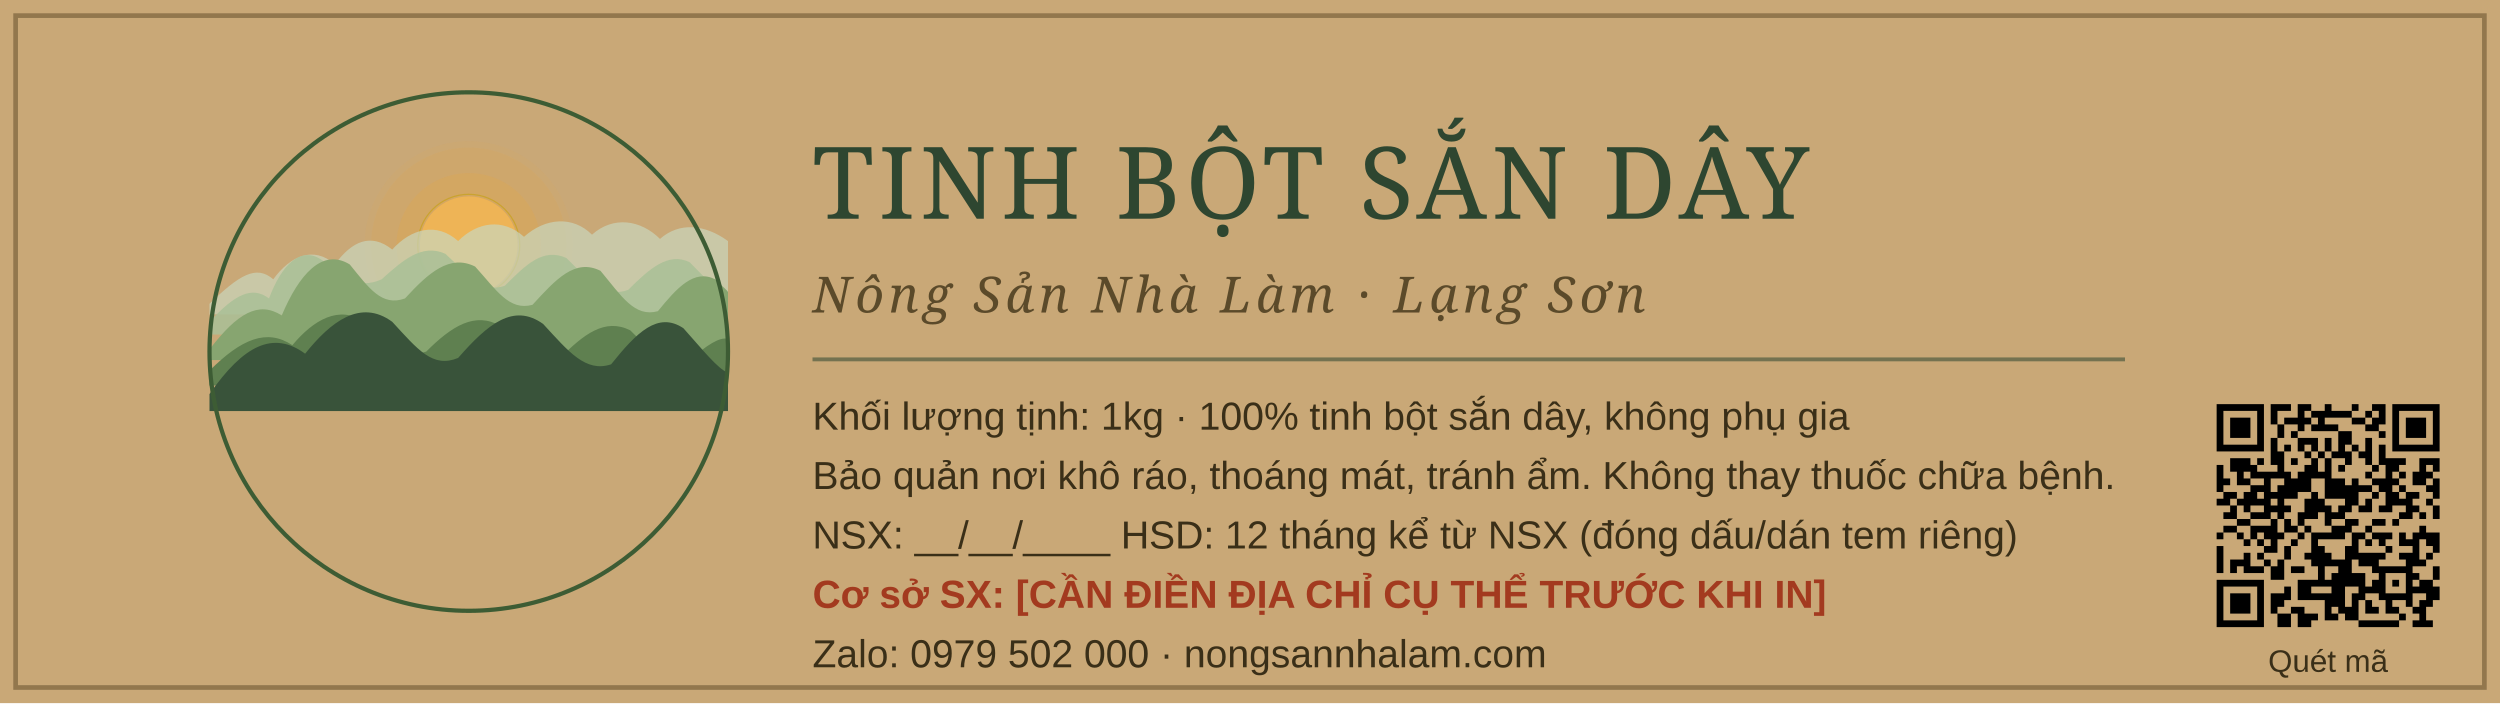
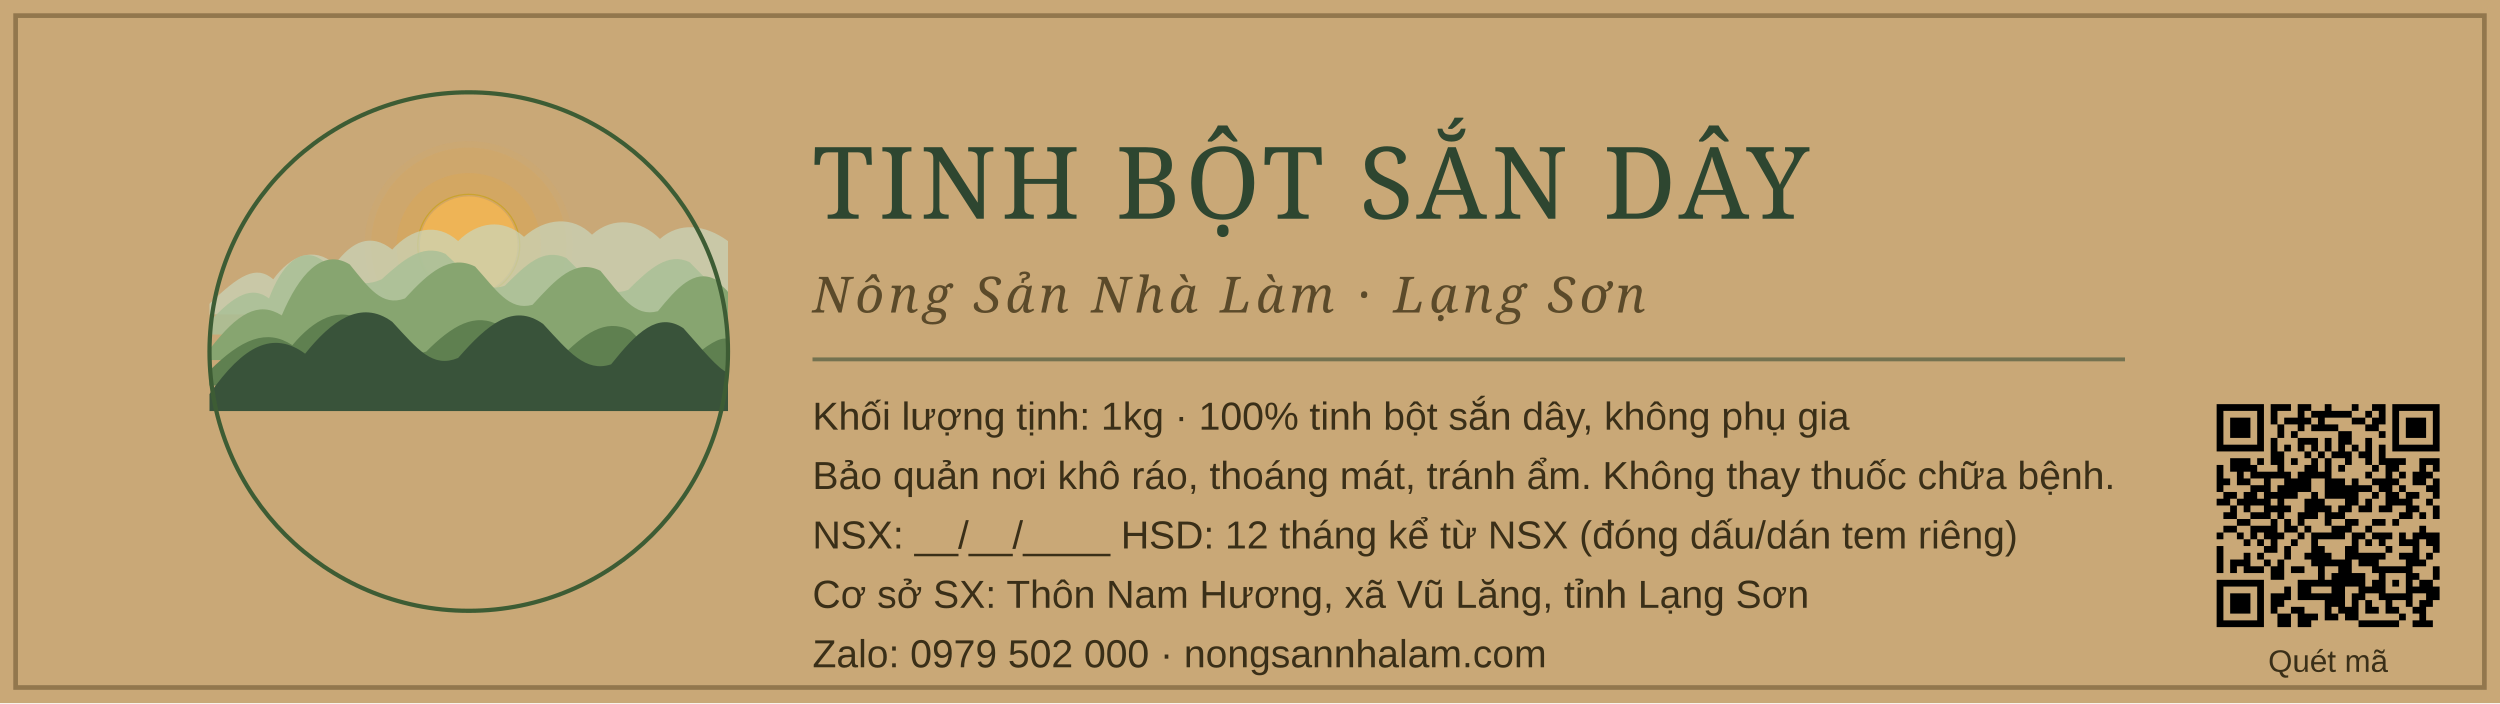
<svg xmlns="http://www.w3.org/2000/svg" width="160mm" height="45mm" viewBox="0 0 160 45">
  <rect x="0" y="0" width="160" height="45" fill="#c9a877" />
  <rect x="1" y="1" width="158" height="43" fill="none" stroke="#3e2e10" stroke-width="0.3" opacity="0.4" />
  <g transform="translate(13,5.5) scale(0.068)">
    <circle cx="250" cy="150" r="98" fill="#e8a33c" opacity="0.08" />
    <circle cx="250" cy="150" r="92" fill="#e8a33c" opacity="0.12" />
    <circle cx="250" cy="150" r="68" fill="#e8a33c" opacity="0.2" />
    <circle cx="250" cy="150" r="46" fill="#eaa63f" />
    <circle cx="250" cy="150" r="46" fill="#f5c877" opacity="0.4" />
    <circle cx="250" cy="150" r="48" fill="none" stroke="#c9a227" stroke-width="1.2" opacity="0.85" />
    <path d="M6,205 C34,178 50,168 66,182 C82,160 104,150 124,168 C140,146 158,138 178,154 C196,134 220,128 240,146 C258,128 282,124 302,142 C322,124 348,122 366,140 C386,122 412,126 430,144 C448,128 472,130 494,146 L494,215 L6,215 Z" fill="#c9d6bc" opacity="0.7" />
    <path d="M6,222 C30,196 46,188 62,200 C74,168 92,150 112,164 C130,180 146,192 168,182 C188,164 206,148 228,158 C248,176 262,196 284,188 C304,168 320,152 342,162 C362,182 378,200 400,192 C420,172 438,156 458,166 C474,182 486,196 494,198 L494,234 L6,234 Z" fill="#a9c096" opacity="0.85" />
    <path d="M6,248 C32,214 52,202 74,216 C90,178 112,152 138,168 C156,190 168,208 190,200 C212,176 232,158 256,170 C276,192 288,212 310,206 C332,182 350,162 374,174 C394,198 406,218 428,212 C446,190 462,172 482,182 C490,190 493,192 494,194 L494,258 L6,258 Z" fill="#87a570" />
    <path d="M6,268 C36,238 60,228 84,244 C104,220 128,206 152,222 C174,244 188,258 210,250 C234,226 256,212 280,226 C300,246 314,262 336,256 C358,234 378,218 402,230 C422,250 436,264 458,258 C474,244 486,236 494,238 L494,282 L6,282 Z" fill="#5f8050" />
    <path d="M6,290 C38,244 66,230 96,252 C120,222 148,200 178,222 C202,248 216,266 240,256 C268,224 292,204 320,224 C344,250 360,270 384,262 C408,232 428,212 452,228 C470,248 484,266 494,270 L494,306 L6,306 Z" fill="#39533a" />
    <circle cx="250" cy="250" r="244" fill="none" stroke="#3d5c34" stroke-width="4" />
  </g>
  <text x="52" y="14" font-family="Cambria, Georgia, serif" font-weight="500" font-size="6.4" letter-spacing="0.3" fill="#2e4630">TINH BỘT SẮN DÂY</text>
  <text x="52" y="20" font-family="Georgia, serif" font-style="italic" font-size="3.2" letter-spacing="0.3" fill="#5b4a2a">Nông Sản Nhà Làm · Lạng Sơn</text>
  <line x1="52" y1="23" x2="136" y2="23" stroke="#2e4630" stroke-width="0.25" opacity="0.55" />
  <text x="52" y="27.5" font-family="Arial, sans-serif" font-size="2.5" fill="#3a2f18">Khối lượng tịnh: 1kg · 100% tinh bột sắn dây, không phụ gia</text>
  <text x="52" y="31.3" font-family="Arial, sans-serif" font-size="2.5" fill="#3a2f18">Bảo quản nơi khô ráo, thoáng mát, tránh ẩm. Không thay thuốc chữa bệnh.</text>
  <text x="52" y="35.1" font-family="Arial, sans-serif" font-size="2.5" fill="#3a2f18">NSX: __/__/____   HSD: 12 tháng kể từ NSX (đóng dấu/dán tem riêng)</text>
-   <text x="52" y="38.9" font-family="Arial, sans-serif" font-weight="700" font-size="2.5" fill="#a33a1f">Cơ sở SX: [CẦN ĐIỀN ĐỊA CHỈ CỤ THỂ TRƯỚC KHI IN]</text>
+   <text x="52" y="38.9" font-family="Arial, sans-serif" font-size="2.5" fill="#3a2f18">Cơ sở SX: Thôn Nam Hương, xã Vũ Lăng, tỉnh Lạng Sơn</text>
  <text x="52" y="42.7" font-family="Arial, sans-serif" font-size="2.5" fill="#3a2f18">Zalo: 0979 502 000  ·  nongsannhalam.com</text>
  <svg x="141" y="25" width="16" height="16" viewBox="0 0 37 37">
    <path d="M2,2H3V3H2zM3,2H4V3H3zM4,2H5V3H4zM5,2H6V3H5zM6,2H7V3H6zM7,2H8V3H7zM8,2H9V3H8zM10,2H11V3H10zM11,2H12V3H11zM12,2H13V3H12zM14,2H15V3H14zM15,2H16V3H15zM18,2H19V3H18zM22,2H23V3H22zM25,2H26V3H25zM26,2H27V3H26zM28,2H29V3H28zM29,2H30V3H29zM30,2H31V3H30zM31,2H32V3H31zM32,2H33V3H32zM33,2H34V3H33zM34,2H35V3H34zM2,3H3V4H2zM8,3H9V4H8zM10,3H11V4H10zM14,3H15V4H14zM16,3H17V4H16zM17,3H18V4H17zM18,3H19V4H18zM19,3H20V4H19zM20,3H21V4H20zM21,3H22V4H21zM24,3H25V4H24zM26,3H27V4H26zM28,3H29V4H28zM34,3H35V4H34zM2,4H3V5H2zM4,4H5V5H4zM5,4H6V5H5zM6,4H7V5H6zM8,4H9V5H8zM10,4H11V5H10zM12,4H13V5H12zM13,4H14V5H13zM14,4H15V5H14zM15,4H16V5H15zM17,4H18V5H17zM22,4H23V5H22zM23,4H24V5H23zM25,4H26V5H25zM26,4H27V5H26zM28,4H29V5H28zM30,4H31V5H30zM31,4H32V5H31zM32,4H33V5H32zM34,4H35V5H34zM2,5H3V6H2zM4,5H5V6H4zM5,5H6V6H5zM6,5H7V6H6zM8,5H9V6H8zM11,5H12V6H11zM14,5H15V6H14zM16,5H17V6H16zM17,5H18V6H17zM18,5H19V6H18zM19,5H20V6H19zM24,5H25V6H24zM25,5H26V6H25zM28,5H29V6H28zM30,5H31V6H30zM31,5H32V6H31zM32,5H33V6H32zM34,5H35V6H34zM2,6H3V7H2zM4,6H5V7H4zM5,6H6V7H5zM6,6H7V7H6zM8,6H9V7H8zM11,6H12V7H11zM13,6H14V7H13zM20,6H21V7H20zM21,6H22V7H21zM26,6H27V7H26zM28,6H29V7H28zM30,6H31V7H30zM31,6H32V7H31zM32,6H33V7H32zM34,6H35V7H34zM2,7H3V8H2zM8,7H9V8H8zM10,7H11V8H10zM14,7H15V8H14zM15,7H16V8H15zM16,7H17V8H16zM18,7H19V8H18zM20,7H21V8H20zM21,7H22V8H21zM24,7H25V8H24zM28,7H29V8H28zM34,7H35V8H34zM2,8H3V9H2zM3,8H4V9H3zM4,8H5V9H4zM5,8H6V9H5zM6,8H7V9H6zM7,8H8V9H7zM8,8H9V9H8zM10,8H11V9H10zM12,8H13V9H12zM14,8H15V9H14zM16,8H17V9H16zM18,8H19V9H18zM20,8H21V9H20zM22,8H23V9H22zM24,8H25V9H24zM26,8H27V9H26zM28,8H29V9H28zM29,8H30V9H29zM30,8H31V9H30zM31,8H32V9H31zM32,8H33V9H32zM33,8H34V9H33zM34,8H35V9H34zM10,9H11V10H10zM11,9H12V10H11zM15,9H16V10H15zM17,9H18V10H17zM19,9H20V10H19zM20,9H21V10H20zM21,9H22V10H21zM23,9H24V10H23zM24,9H25V10H24zM26,9H27V10H26zM4,10H5V11H4zM5,10H6V11H5zM6,10H7V11H6zM8,10H9V11H8zM10,10H11V11H10zM11,10H12V11H11zM13,10H14V11H13zM16,10H17V11H16zM18,10H19V11H18zM21,10H22V11H21zM24,10H25V11H24zM26,10H27V11H26zM27,10H28V11H27zM28,10H29V11H28zM29,10H30V11H29zM32,10H33V11H32zM33,10H34V11H33zM34,10H35V11H34zM2,11H3V12H2zM4,11H5V12H4zM5,11H6V12H5zM6,11H7V12H6zM7,11H8V12H7zM11,11H12V12H11zM15,11H16V12H15zM16,11H17V12H16zM18,11H19V12H18zM20,11H21V12H20zM25,11H26V12H25zM27,11H28V12H27zM28,11H29V12H28zM32,11H33V12H32zM34,11H35V12H34zM2,12H3V13H2zM5,12H6V13H5zM7,12H8V13H7zM8,12H9V13H8zM9,12H10V13H9zM10,12H11V13H10zM11,12H12V13H11zM12,12H13V13H12zM14,12H15V13H14zM15,12H16V13H15zM16,12H17V13H16zM17,12H18V13H17zM18,12H19V13H18zM24,12H25V13H24zM27,12H28V13H27zM29,12H30V13H29zM31,12H32V13H31zM32,12H33V13H32zM33,12H34V13H33zM2,13H3V14H2zM3,13H4V14H3zM5,13H6V14H5zM6,13H7V14H6zM9,13H10V14H9zM12,13H13V14H12zM13,13H14V14H13zM14,13H15V14H14zM15,13H16V14H15zM18,13H19V14H18zM19,13H20V14H19zM20,13H21V14H20zM22,13H23V14H22zM25,13H26V14H25zM26,13H27V14H26zM27,13H28V14H27zM28,13H29V14H28zM31,13H32V14H31zM32,13H33V14H32zM34,13H35V14H34zM2,14H3V15H2zM7,14H8V15H7zM8,14H9V15H8zM9,14H10V15H9zM11,14H12V15H11zM12,14H13V15H12zM13,14H14V15H13zM14,14H15V15H14zM15,14H16V15H15zM18,14H19V15H18zM19,14H20V15H19zM20,14H21V15H20zM21,14H22V15H21zM22,14H23V15H22zM23,14H24V15H23zM24,14H25V15H24zM26,14H27V15H26zM27,14H28V15H27zM29,14H30V15H29zM33,14H34V15H33zM34,14H35V15H34zM3,15H4V16H3zM4,15H5V16H4zM6,15H7V16H6zM7,15H8V16H7zM9,15H10V16H9zM10,15H11V16H10zM11,15H12V16H11zM12,15H13V16H12zM13,15H14V16H13zM16,15H17V16H16zM18,15H19V16H18zM19,15H20V16H19zM20,15H21V16H20zM21,15H22V16H21zM22,15H23V16H22zM25,15H26V16H25zM27,15H28V16H27zM28,15H29V16H28zM30,15H31V16H30zM31,15H32V16H31zM34,15H35V16H34zM2,16H3V17H2zM3,16H4V17H3zM5,16H6V17H5zM6,16H7V17H6zM7,16H8V17H7zM8,16H9V17H8zM9,16H10V17H9zM11,16H12V17H11zM15,16H16V17H15zM16,16H17V17H16zM17,16H18V17H17zM21,16H22V17H21zM22,16H23V17H22zM24,16H25V17H24zM27,16H28V17H27zM28,16H29V17H28zM29,16H30V17H29zM30,16H31V17H30zM33,16H34V17H33zM4,17H5V18H4zM6,17H7V18H6zM9,17H10V18H9zM10,17H11V18H10zM11,17H12V18H11zM12,17H13V18H12zM15,17H16V18H15zM16,17H17V18H16zM17,17H18V18H17zM18,17H19V18H18zM20,17H21V18H20zM21,17H22V18H21zM23,17H24V18H23zM24,17H25V18H24zM26,17H27V18H26zM27,17H28V18H27zM30,17H31V18H30zM31,17H32V18H31zM34,17H35V18H34zM3,18H4V19H3zM4,18H5V19H4zM7,18H8V19H7zM8,18H9V19H8zM9,18H10V19H9zM11,18H12V19H11zM14,18H15V19H14zM15,18H16V19H15zM16,18H17V19H16zM18,18H19V19H18zM19,18H20V19H19zM20,18H21V19H20zM29,18H30V19H29zM30,18H31V19H30zM32,18H33V19H32zM34,18H35V19H34zM5,19H6V20H5zM6,19H7V20H6zM10,19H11V20H10zM12,19H13V20H12zM14,19H15V20H14zM18,19H19V20H18zM21,19H22V20H21zM22,19H23V20H22zM25,19H26V20H25zM26,19H27V20H26zM28,19H29V20H28zM3,20H4V21H3zM4,20H5V21H4zM7,20H8V21H7zM8,20H9V21H8zM9,20H10V21H9zM10,20H11V21H10zM12,20H13V21H12zM13,20H14V21H13zM15,20H16V21H15zM19,20H20V21H19zM20,20H21V21H20zM21,20H22V21H21zM24,20H25V21H24zM32,20H33V21H32zM2,21H3V22H2zM5,21H6V22H5zM7,21H8V22H7zM9,21H10V22H9zM10,21H11V22H10zM11,21H12V22H11zM14,21H15V22H14zM16,21H17V22H16zM17,21H18V22H17zM18,21H19V22H18zM19,21H20V22H19zM20,21H21V22H20zM22,21H23V22H22zM23,21H24V22H23zM25,21H26V22H25zM26,21H27V22H26zM27,21H28V22H27zM29,21H30V22H29zM31,21H32V22H31zM32,21H33V22H32zM33,21H34V22H33zM34,21H35V22H34zM6,22H7V23H6zM8,22H9V23H8zM10,22H11V23H10zM13,22H14V23H13zM16,22H17V23H16zM22,22H23V23H22zM24,22H25V23H24zM26,22H27V23H26zM29,22H30V23H29zM30,22H31V23H30zM31,22H32V23H31zM33,22H34V23H33zM34,22H35V23H34zM2,23H3V24H2zM9,23H10V24H9zM10,23H11V24H10zM12,23H13V24H12zM16,23H17V24H16zM17,23H18V24H17zM21,23H22V24H21zM22,23H23V24H22zM27,23H28V24H27zM31,23H32V24H31zM34,23H35V24H34zM2,24H3V25H2zM6,24H7V25H6zM8,24H9V25H8zM12,24H13V25H12zM15,24H16V25H15zM16,24H17V25H16zM17,24H18V25H17zM18,24H19V25H18zM21,24H22V25H21zM22,24H23V25H22zM23,24H24V25H23zM24,24H25V25H24zM25,24H26V25H25zM26,24H27V25H26zM29,24H30V25H29zM30,24H31V25H30zM31,24H32V25H31zM33,24H34V25H33zM2,25H3V26H2zM4,25H5V26H4zM5,25H6V26H5zM6,25H7V26H6zM9,25H10V26H9zM11,25H12V26H11zM16,25H17V26H16zM17,25H18V26H17zM18,25H19V26H18zM19,25H20V26H19zM20,25H21V26H20zM21,25H22V26H21zM23,25H24V26H23zM24,25H25V26H24zM25,25H26V26H25zM30,25H31V26H30zM31,25H32V26H31zM32,25H33V26H32zM2,26H3V27H2zM4,26H5V27H4zM6,26H7V27H6zM7,26H8V27H7zM8,26H9V27H8zM10,26H11V27H10zM11,26H12V27H11zM13,26H14V27H13zM14,26H15V27H14zM17,26H18V27H17zM20,26H21V27H20zM21,26H22V27H21zM25,26H26V27H25zM26,26H27V27H26zM27,26H28V27H27zM28,26H29V27H28zM29,26H30V27H29zM30,26H31V27H30zM34,26H35V27H34zM10,27H11V28H10zM11,27H12V28H11zM17,27H18V28H17zM19,27H20V28H19zM20,27H21V28H20zM21,27H22V28H21zM22,27H23V28H22zM23,27H24V28H23zM26,27H27V28H26zM30,27H31V28H30zM31,27H32V28H31zM34,27H35V28H34zM2,28H3V29H2zM3,28H4V29H3zM4,28H5V29H4zM5,28H6V29H5zM6,28H7V29H6zM7,28H8V29H7zM8,28H9V29H8zM14,28H15V29H14zM15,28H16V29H15zM16,28H17V29H16zM17,28H18V29H17zM18,28H19V29H18zM19,28H20V29H19zM20,28H21V29H20zM21,28H22V29H21zM22,28H23V29H22zM23,28H24V29H23zM25,28H26V29H25zM26,28H27V29H26zM28,28H29V29H28zM30,28H31V29H30zM32,28H33V29H32zM33,28H34V29H33zM2,29H3V30H2zM8,29H9V30H8zM12,29H13V30H12zM14,29H15V30H14zM15,29H16V30H15zM19,29H20V30H19zM20,29H21V30H20zM23,29H24V30H23zM24,29H25V30H24zM25,29H26V30H25zM26,29H27V30H26zM30,29H31V30H30zM31,29H32V30H31zM32,29H33V30H32zM33,29H34V30H33zM34,29H35V30H34zM2,30H3V31H2zM4,30H5V31H4zM5,30H6V31H5zM6,30H7V31H6zM8,30H9V31H8zM10,30H11V31H10zM11,30H12V31H11zM12,30H13V31H12zM14,30H15V31H14zM15,30H16V31H15zM16,30H17V31H16zM17,30H18V31H17zM18,30H19V31H18zM19,30H20V31H19zM20,30H21V31H20zM22,30H23V31H22zM23,30H24V31H23zM26,30H27V31H26zM27,30H28V31H27zM28,30H29V31H28zM29,30H30V31H29zM30,30H31V31H30zM33,30H34V31H33zM34,30H35V31H34zM2,31H3V32H2zM4,31H5V32H4zM5,31H6V32H5zM6,31H7V32H6zM8,31H9V32H8zM10,31H11V32H10zM11,31H12V32H11zM18,31H19V32H18zM19,31H20V32H19zM20,31H21V32H20zM22,31H23V32H22zM24,31H25V32H24zM27,31H28V32H27zM30,31H31V32H30zM32,31H33V32H32zM33,31H34V32H33zM2,32H3V33H2zM4,32H5V33H4zM5,32H6V33H5zM6,32H7V33H6zM8,32H9V33H8zM10,32H11V33H10zM13,32H14V33H13zM14,32H15V33H14zM18,32H19V33H18zM20,32H21V33H20zM21,32H22V33H21zM22,32H23V33H22zM24,32H25V33H24zM25,32H26V33H25zM27,32H28V33H27zM28,32H29V33H28zM31,32H32V33H31zM32,32H33V33H32zM2,33H3V34H2zM8,33H9V34H8zM11,33H12V34H11zM12,33H13V34H12zM14,33H15V34H14zM15,33H16V34H15zM16,33H17V34H16zM18,33H19V34H18zM19,33H20V34H19zM21,33H22V34H21zM22,33H23V34H22zM29,33H30V34H29zM32,33H33V34H32zM2,34H3V35H2zM3,34H4V35H3zM4,34H5V35H4zM5,34H6V35H5zM6,34H7V35H6zM7,34H8V35H7zM8,34H9V35H8zM11,34H12V35H11zM12,34H13V35H12zM14,34H15V35H14zM15,34H16V35H15zM23,34H24V35H23zM24,34H25V35H24zM25,34H26V35H25zM26,34H27V35H26zM27,34H28V35H27zM28,34H29V35H28zM31,34H32V35H31zM32,34H33V35H32zM33,34H34V35H33z" id="qr-path" fill="#000000" fill-opacity="1" fill-rule="nonzero" stroke="none" />
  </svg>
  <text x="149" y="43" font-family="Arial, sans-serif" font-size="2" text-anchor="middle" fill="#3a2f18">Quét mã</text>
</svg>
